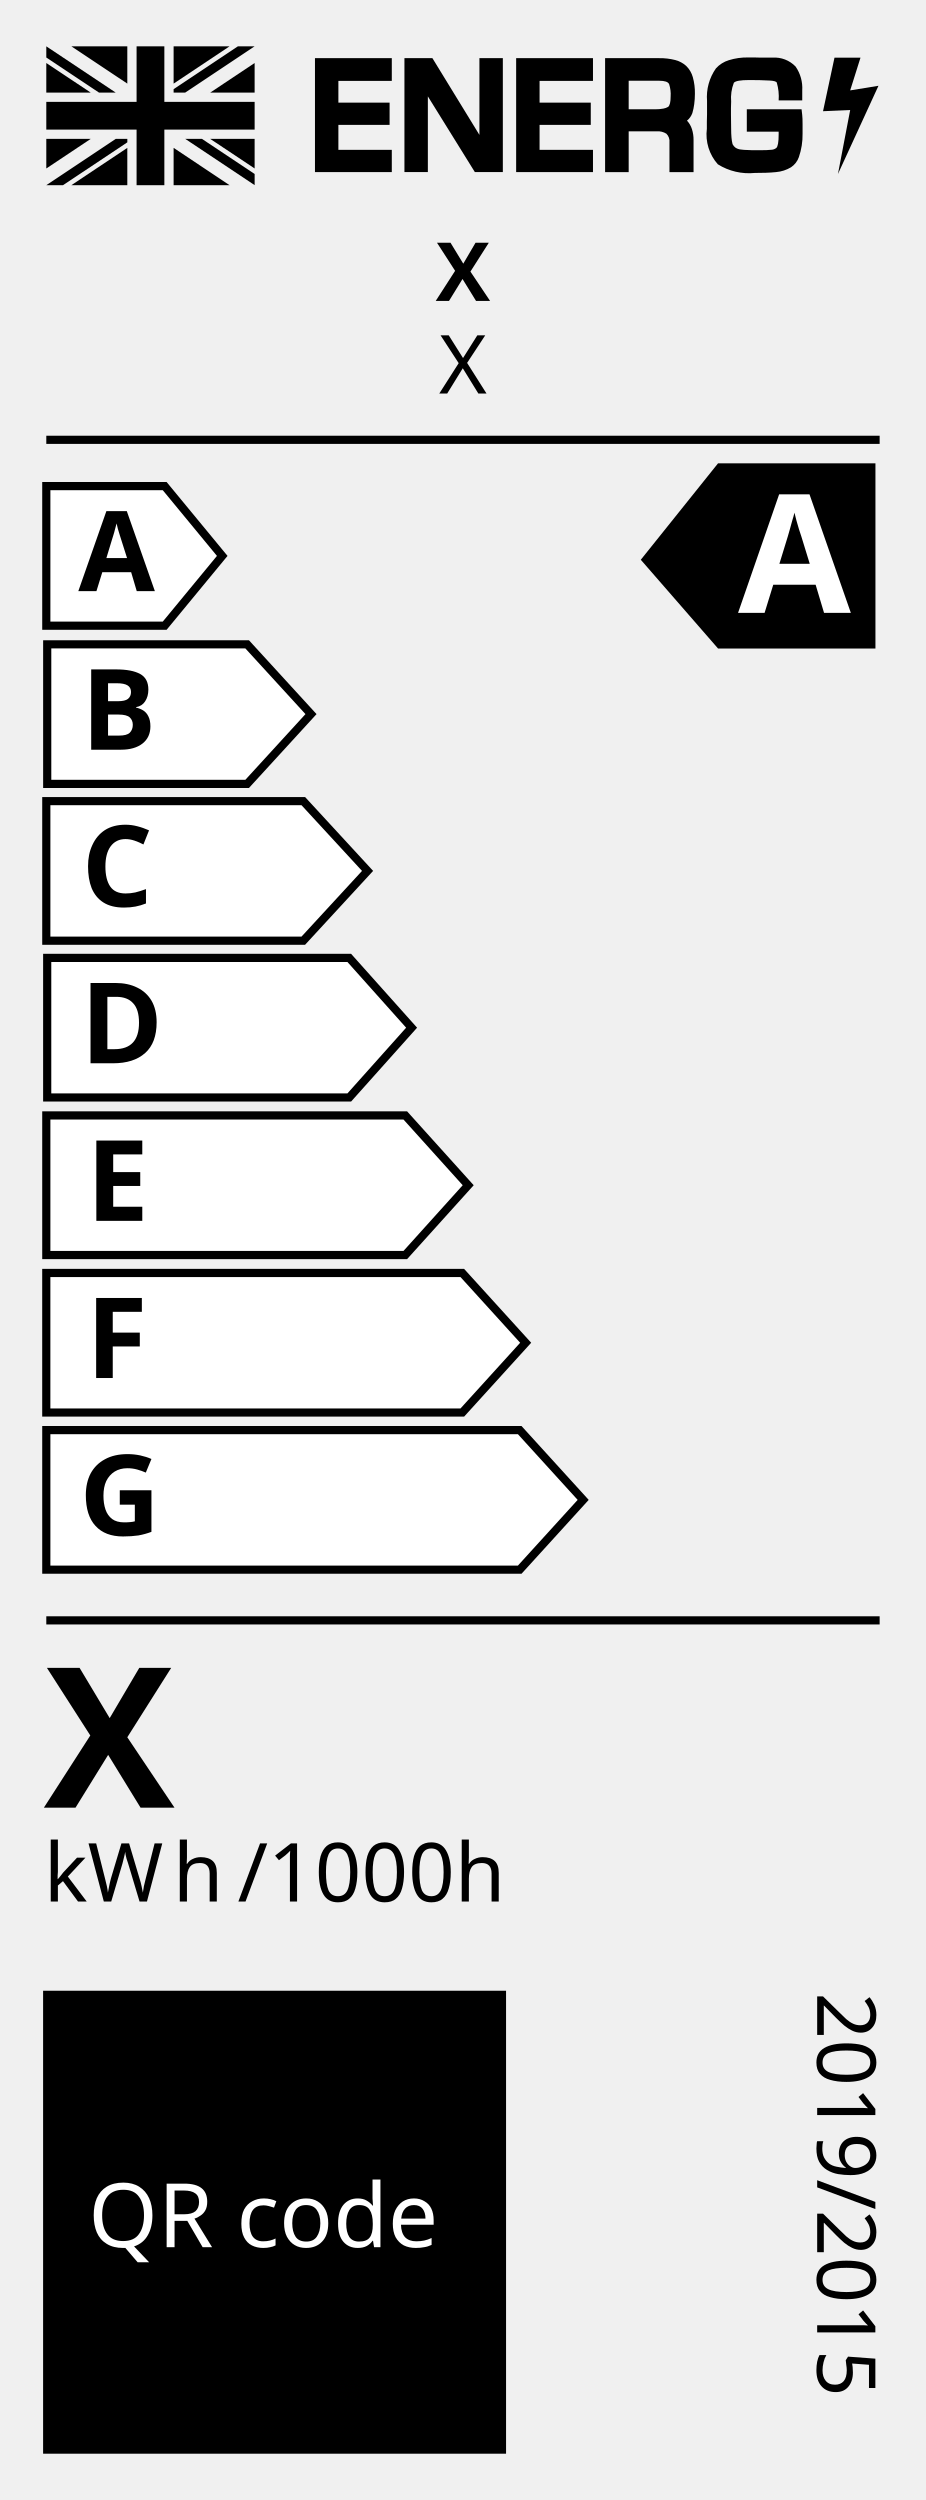
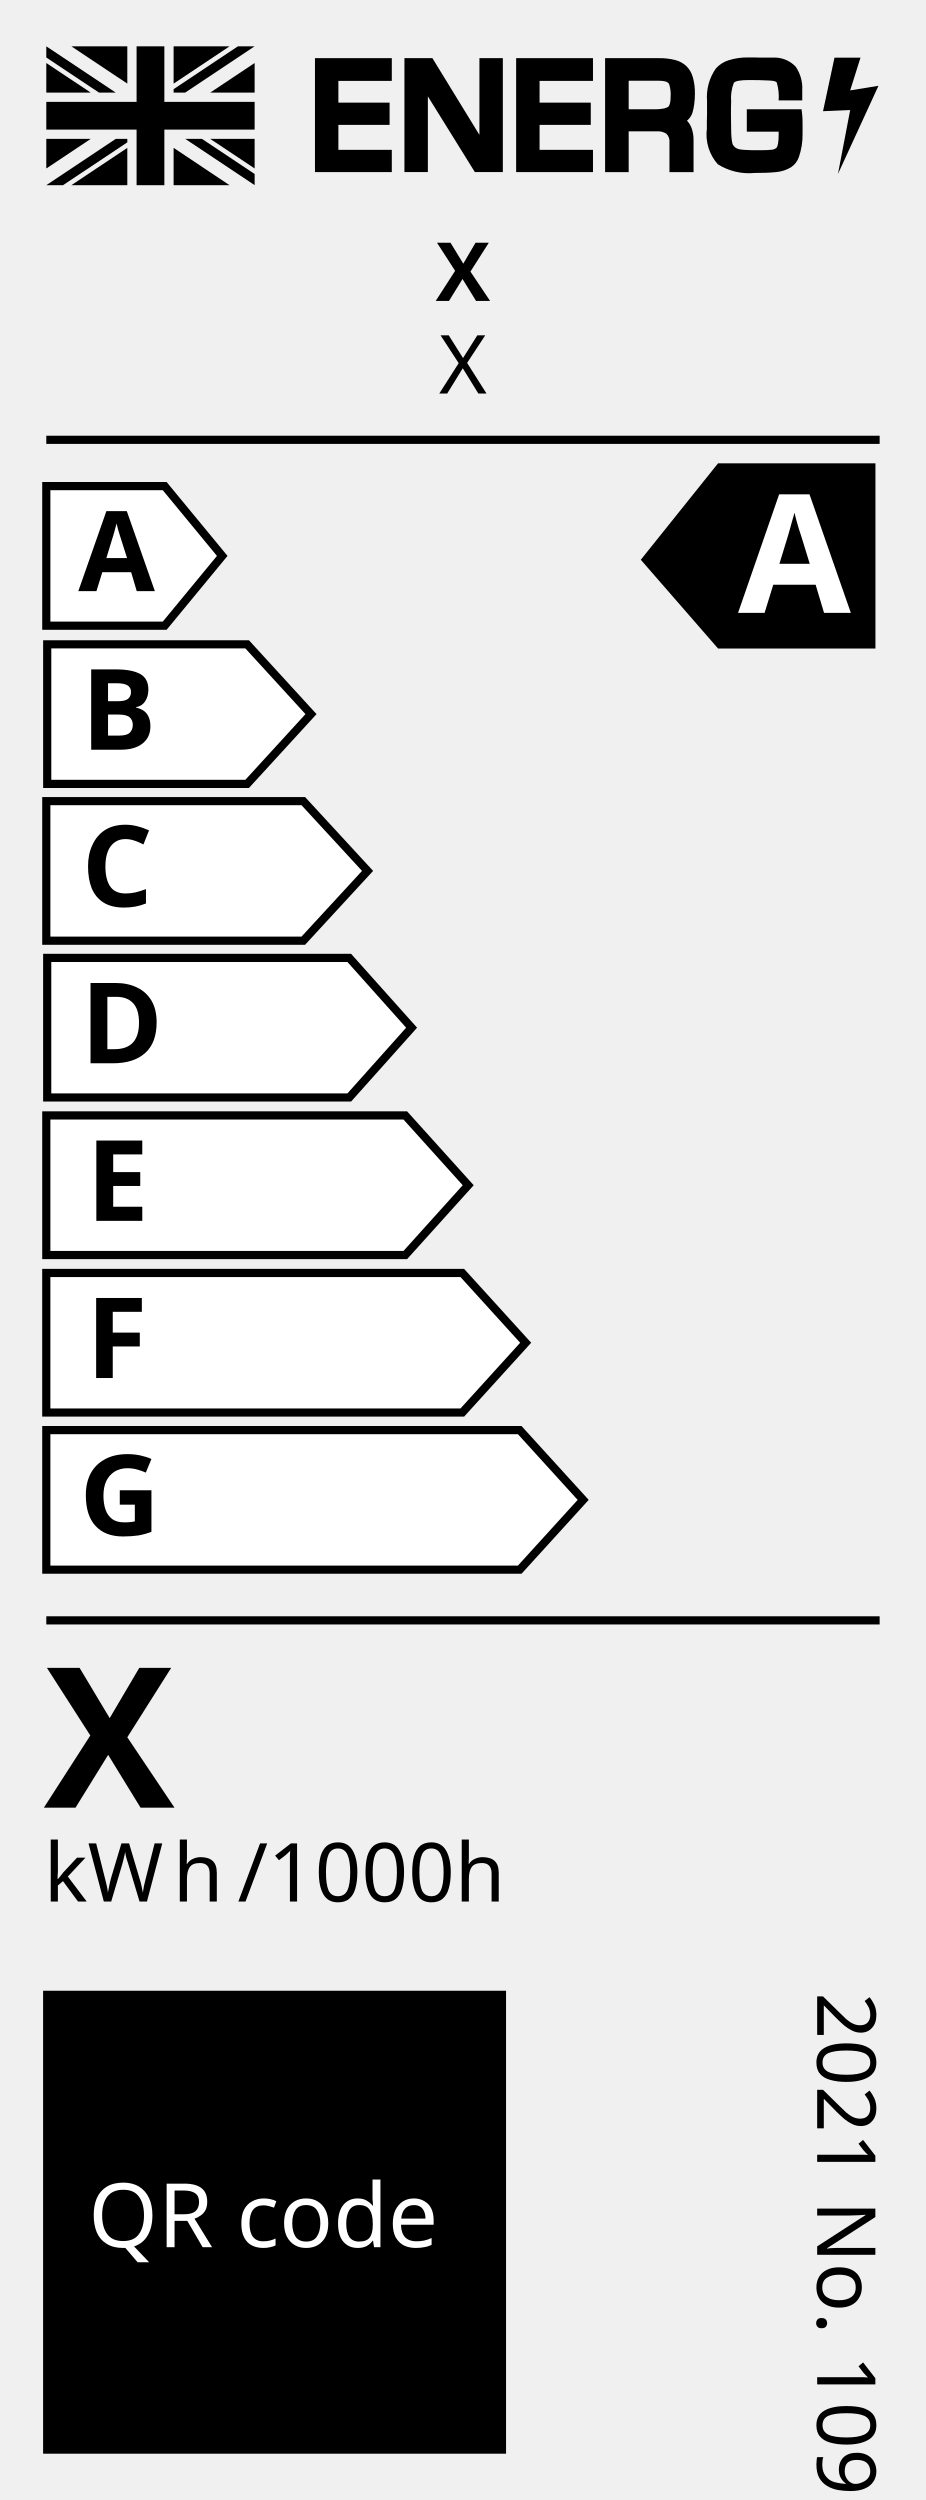
<svg xmlns="http://www.w3.org/2000/svg" id="Layer_1" data-name="Layer 1" width="20mm" height="54mm" viewBox="0 0 56.693 153.071" data-rating-increment="9.6" data-supplier-model-chars-per-row="13">
  <defs>
    <style>
      .cls-1, .cls-17 {
        fill: none;
      }

      .cls-2 {
        fill: #000;
      }

      .cls-3 {
        clip-path: url(#clip-path);
      }

      .cls-4 {
        fill: #fff;
        stroke: #000;
        stroke-width: 0.5px;
      }

      .cls-5 {
        fill: #fff;
        stroke: #000;
        stroke-width: 0.5px;
      }

      .cls-6 {
        fill: #fff;
        stroke: #000;
        stroke-width: 0.5px;
      }

      .cls-7 {
        fill: #fff;
        stroke: #000;
        stroke-width: 0.5px;
      }

      .cls-8 {
        fill: #fff;
        stroke: #000;
        stroke-width: 0.5px;
      }

      .cls-9 {
        fill: #fff;
        stroke: #000;
        stroke-width: 0.5px;
      }

      .cls-10 {
        fill: #fff;
        stroke: #000;
        stroke-width: 0.5px;
      }


      .cls-11, .cls-12, .cls-13, .cls-14, .cls-15 {
        font-size: 6.795px;
        fill: #000;
        font-family: Calibri-Bold, Calibri;
      }

      .cls-11, .cls-12, .cls-13, .cls-14, .cls-15, .cls-18, .cls-20, .cls-24, .cls-25 {
        font-weight: 700;
      }

      .cls-12 {
        font-size: 6.86px;
      }

      .cls-13 {
        font-size: 6.871px;
      }

      .cls-14 {
        font-size: 6.828px;
      }

      .cls-15 {
        font-size: 6.85px;
      }

      .cls-16, .cls-25 {
        font-size: 5px;
      }

      .cls-16, .cls-18, .cls-20, .cls-22, .cls-23, .cls-25 {
        fill: #000;
      }

      .cls-16, .cls-22 {
        font-family: Verdana;
      }

      .cls-17 {
        stroke: #000;
        stroke-width: 0.5px;
      }

      .cls-18 {
        font-size: 6.54px;
      }

      .cls-18, .cls-20, .cls-25 {
        font-family: Verdana-Bold, Verdana;
      }

      .cls-19 {
        letter-spacing: 0.159em;
      }

      .cls-20 {
        font-size: 12px;
      }

      .cls-21 {
        fill: #000;
      }

      .cls-22 {
        font-size: 5.455px;
        fill: #fff;
      }

      .cls-24 {
        font-size: 9.995px;
        font-family: Calibri-Bold, Calibri;
        fill: #fff;
      }

      .cls-26 {
        fill: #000;
      }

      .cls-27 {
        fill: #000;
      }
    </style>
    <clipPath id="clip-path">
      <rect class="cls-1" width="56.693" height="153.071" />
    </clipPath>
  </defs>
  <polygon class="cls-2" points="20.719 4.953 20.719 6.284 23.854 6.284 23.854 7.646 20.719 7.646 20.719 9.175 23.989 9.175 23.989 10.537 19.285 10.537 19.285 3.56 23.989 3.56 23.989 4.953 20.719 4.953" />
  <polygon class="cls-2" points="30.788 3.56 30.788 10.537 29.075 10.537 26.197 5.9 26.197 10.537 24.763 10.537 24.763 3.56 26.475 3.56 29.354 8.26 29.354 3.56 30.788 3.56" />
  <polygon class="cls-2" points="33.037 4.953 33.037 6.284 36.172 6.284 36.172 7.646 33.037 7.646 33.037 9.175 36.307 9.175 36.307 10.537 31.603 10.537 31.603 3.56 36.307 3.56 36.307 4.953 33.037 4.953" />
  <g class="cls-3">
    <path class="cls-2" d="M38.493,6.691h1.62a2.48,2.48,0,0,0,.505-.042.862.862,0,0,0,.289-.104c.104-.083.155-.295.155-.634a1.993,1.993,0,0,0-.093-.759c-.062-.139-.264-.208-.609-.208h-1.867Zm-1.444,3.847v-6.977h3.302a3.763,3.763,0,0,1,.99.114,1.596,1.596,0,0,1,.681.369,1.534,1.534,0,0,1,.397.676,3.532,3.532,0,0,1,.129,1.024,4.742,4.742,0,0,1-.042.634,3.504,3.504,0,0,1-.113.542,1.041,1.041,0,0,1-.33.467,1.362,1.362,0,0,1,.304.52,2.126,2.126,0,0,1,.098.666v1.965h-1.475v-1.81a.653.653,0,0,0-.186-.54.951.951,0,0,0-.588-.146h-1.723v2.496Z" />
    <path class="cls-2" d="M45.726,6.69h3.352c.035.264.053.459.057.587.004.129.005.241.005.338v.572a4.192,4.192,0,0,1-.227,1.435,1.233,1.233,0,0,1-.479.619,2.116,2.116,0,0,1-.914.296q-.309.032-.639.042t-.66.01a3.593,3.593,0,0,1-2.27-.53,2.744,2.744,0,0,1-.671-2.174v-.436c0-.146.004-.295.011-.447v-.822a3.038,3.038,0,0,1,.547-1.996,1.742,1.742,0,0,1,.789-.499,3.748,3.748,0,0,1,1.182-.167h.38c.124,0,.252.004.382.01h.723a1.792,1.792,0,0,1,1.418.546,2.313,2.313,0,0,1,.408,1.462v.613h-1.444a3.062,3.062,0,0,0-.115-1.092c-.034-.069-.178-.111-.432-.125-.213-.013-.421-.022-.625-.025-.202-.004-.414-.006-.634-.006-.53,0-.842.056-.938.167a2.575,2.575,0,0,0-.165,1.154c0,.069-.002.135-.006.197-.003.063-.005.132-.005.208v.396l.011.883c0,.181.006.351.02.51a2.507,2.507,0,0,0,.072.437v-.021a.534.534,0,0,0,.165.203.696.696,0,0,0,.33.119,3.077,3.077,0,0,0,.423.031c.082.007.167.011.253.011h.613a5.322,5.322,0,0,0,.584-.026.511.511,0,0,0,.304-.11c.096-.083.145-.36.145-.831v-.167h-1.95Z" />
  </g>
  <polygon class="cls-2" points="51.095 3.529 52.687 3.529 52.055 5.535 53.787 5.252 51.306 10.655 52.055 6.738 50.393 6.809 51.095 3.529" />
  <polygon class="cls-4" points="31.821 87.563 2.835 87.563 2.835 96.109 31.821 96.109 35.707 91.836 31.821 87.563" />
  <polygon class="cls-5" points="28.306 77.942 2.834 77.942 2.834 86.488 28.306 86.488 32.186 82.215 28.306 77.942" />
  <polygon class="cls-6" points="24.816 68.297 2.835 68.297 2.835 76.843 24.816 76.843 28.667 72.57 24.816 68.297" />
  <polygon class="cls-7" points="21.385 58.651 2.89 58.651 2.89 67.197 21.385 67.197 25.202 62.924 21.385 58.651" />
  <polygon class="cls-8" points="18.57 49.051 2.835 49.051 2.835 57.597 18.57 57.597 22.506 53.324 18.57 49.051" />
  <polygon class="cls-9" points="15.132 39.451 2.891 39.451 2.891 47.997 15.132 47.997 19.042 43.724 15.132 39.451" />
  <polygon class="cls-10" points="10.084 29.764 2.835 29.764 2.835 38.31 10.084 38.31 13.607 34.037 10.084 29.764" />
  <text class="cls-11" transform="translate(4.79492 36.19551) scale(1 1.00528)">A</text>
  <text class="cls-12" transform="translate(4.95898 45.90303) scale(1 1.00529)">B</text>
  <text class="cls-13" transform="translate(4.98486 55.50655) scale(1 1.00528)">C</text>
  <text class="cls-12" transform="translate(4.91797 65.10323) scale(1 1.00529)">D</text>
  <text class="cls-12" transform="translate(5.27441 74.75069) scale(1 1.00529)">E</text>
  <text class="cls-14" transform="translate(5.27832 84.37373) scale(1 1.00529)">F</text>
  <text class="cls-15" transform="translate(4.86523 94.01241) scale(1 1.00528)">G</text>
-   <text class="cls-16" transform="translate(50.03418 122.0033) rotate(90)">2019/2015</text>
+   <text class="cls-16" transform="translate(50.03418 122.0033) rotate(90)" textLength="28.346" lengthAdjust="spacingAndGlyphs">2021 No. 1095</text>
  <line class="cls-17" x1="2.835" y1="26.929" x2="53.859" y2="26.929" />
  <line class="cls-17" x1="2.835" y1="99.213" x2="53.859" y2="99.213" />
  <text class="cls-18" transform="translate(11.21631 110.6823)"> </text>
  <text class="cls-18" transform="translate(13.45166 110.6823)"> </text>
  <text class="cls-16" transform="translate(2.68506 116.4294)">kW<tspan class="cls-19" x="7.903" y="0">h</tspan>
    <tspan x="11.862" y="0">/1000h</tspan>
  </text>
  <text id="kwh" class="cls-20" transform="translate(2.68506 110.6823)">X</text>
  <g id="qrCode">
    <rect class="cls-21" x="2.639" y="121.89" width="28.346" height="28.346" />
    <text class="cls-22" transform="translate(5.41053 137.5912)">QR code</text>
  </g>
  <g id="rating">
    <polygon id="ratingArrow" class="cls-23" points="43.965 28.368 39.235 34.273 43.965 39.707 53.602 39.707 53.602 28.368 43.965 28.368" />
    <text id="ratingLetter" class="cls-24" transform="translate(45.18945 37.52559) scale(1 1.012)">A</text>
  </g>
  <text id="supplier" class="cls-25" transform="translate(28.34645 18.42549)" text-anchor="middle">X</text>
  <text id="model" class="cls-16" transform="translate(28.34645 24.09444)" text-anchor="middle">X</text>
  <g id="ukFlag">
    <path class="cls-26" d="M4.368,11.339h3.427v-2.285Zm11.222-1.024V8.504h-2.718Zm0-4.646v-1.811l-2.718,1.811Zm-4.96,5.67h3.427l-3.427-2.285Zm-2.835-8.504H4.368l3.427,2.284Zm-4.96,1.023v1.811h2.718Zm11.222-1.023h-3.427v2.284Zm-8.504,5.669-2.718,1.811V8.504Z" />
    <path class="cls-27" d="M10.63,5.46v.209h.709l4.252-2.834h-1.023Zm-2.834,3.254v-.21h-.709l-4.252,2.835h1.023Zm7.795,1.939-3.226-2.149h-1.023l4.249,2.832Zm-12.756-7.132,3.226,2.148h1.023l-4.249-2.832Zm12.756,4.416h-5.528v3.402h-1.7V7.937H2.835v-1.701h5.528v-3.401h1.7v3.401h5.528Z" />
  </g>
</svg>
